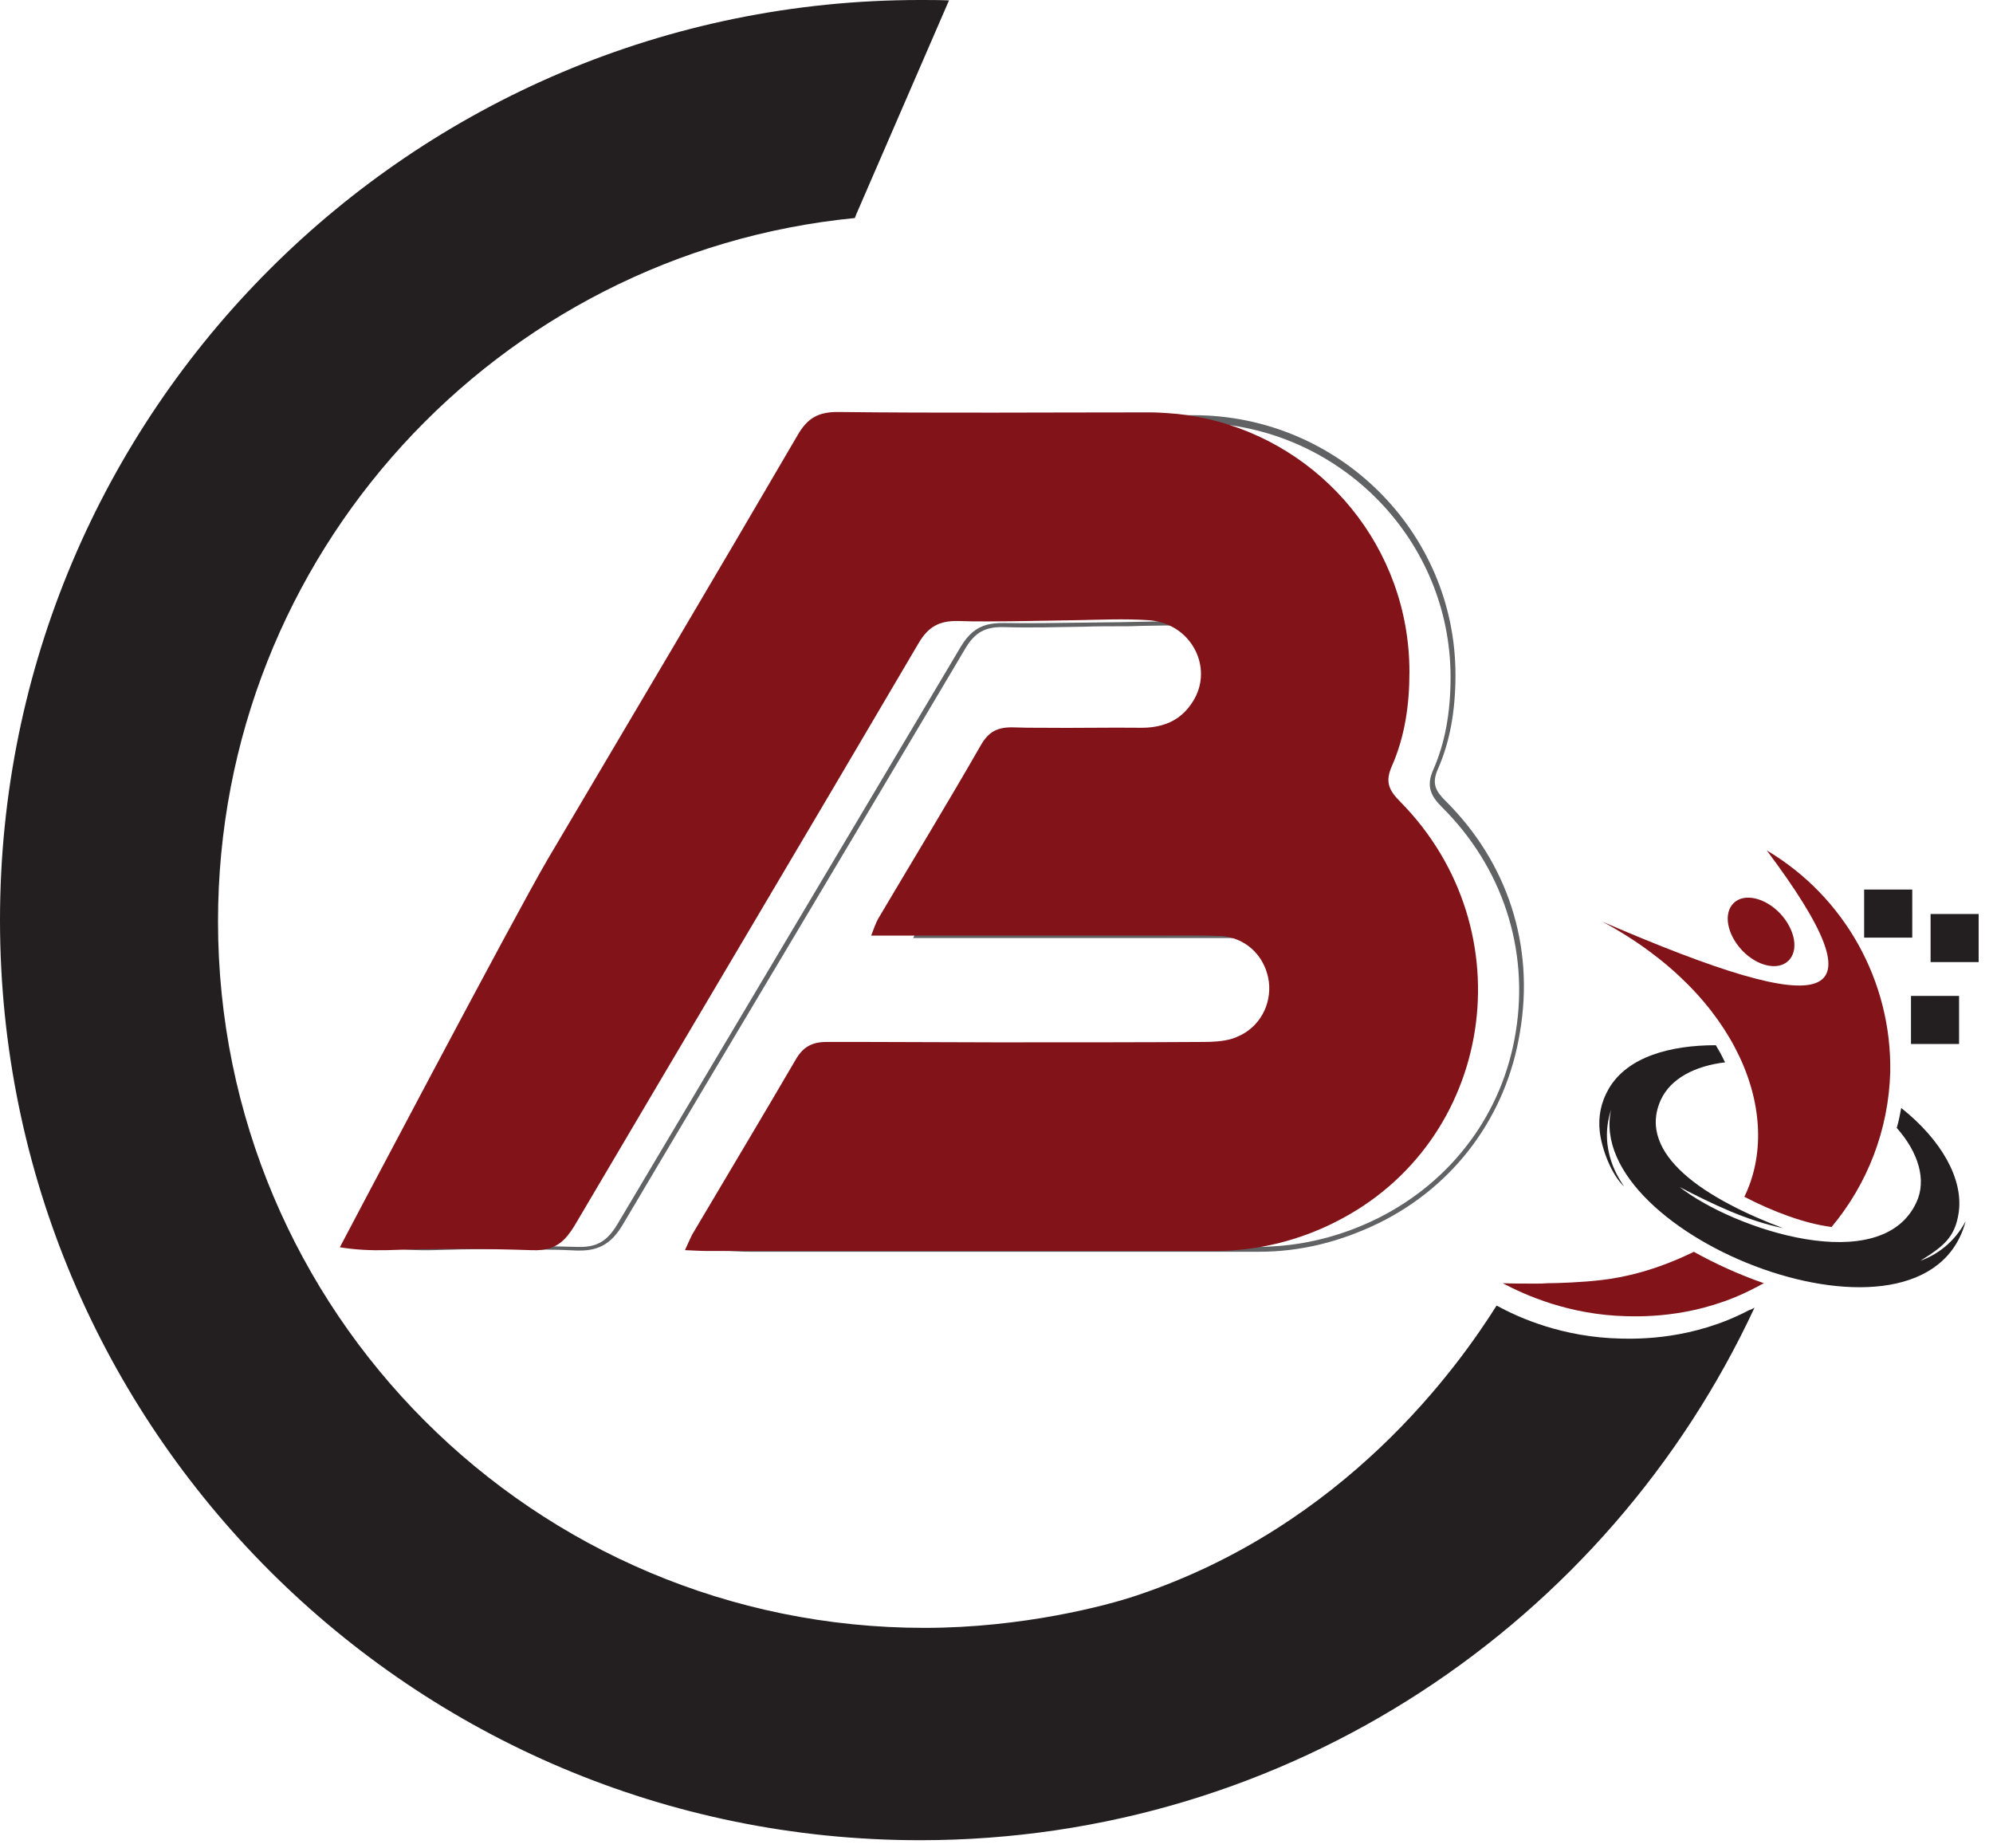
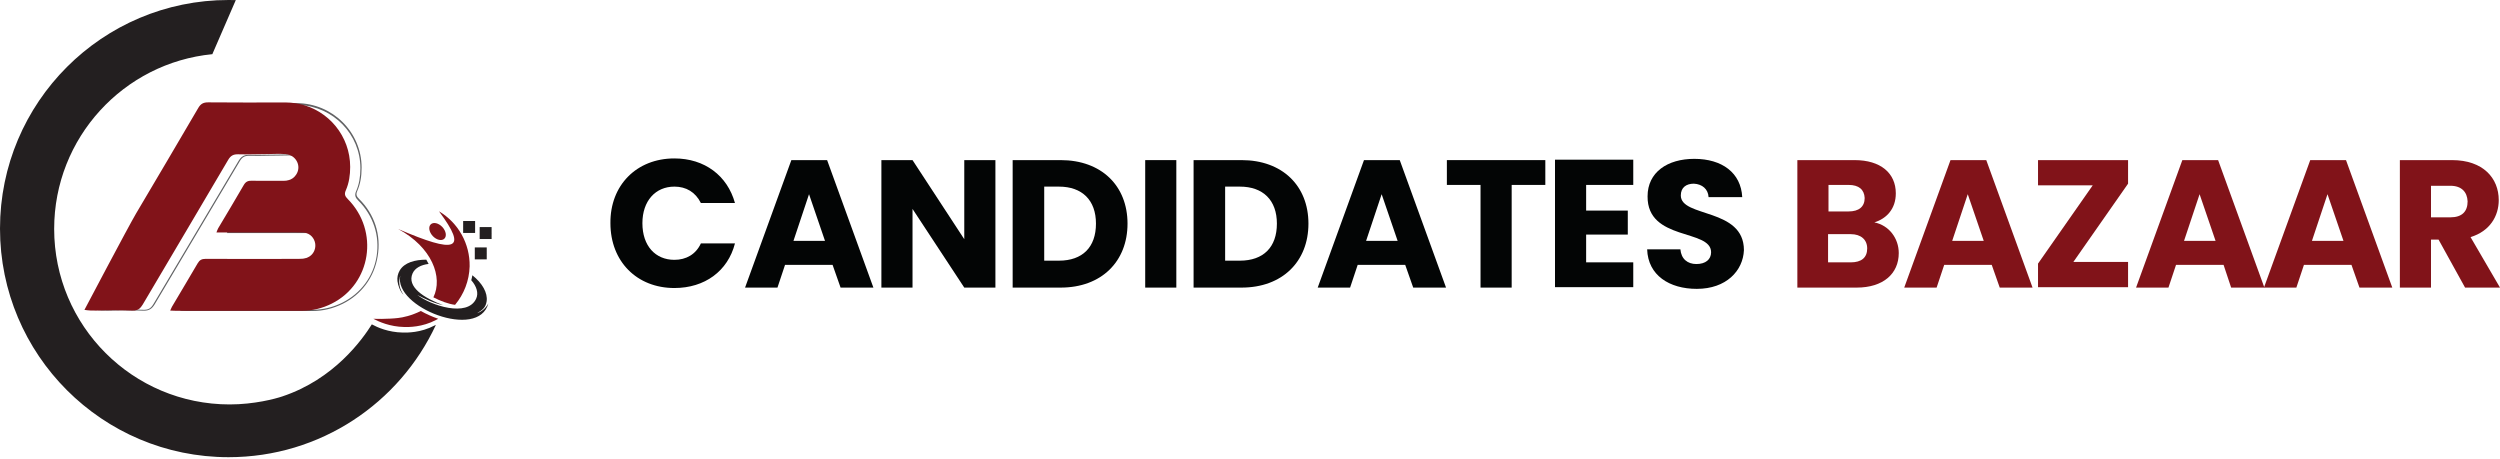
- <svg xmlns="http://www.w3.org/2000/svg" width="41" height="38" viewBox="0 0 41 38" fill="none">
+ <svg xmlns="http://www.w3.org/2000/svg" width="207" height="38" viewBox="0 0 207 38" fill="none">
  <path d="M36.094 26.899C33.085 33.37 26.53 37.855 18.927 37.855C8.475 37.855 0 29.38 0 18.927C0 8.475 8.475 0 18.927 0C19.128 0 19.33 3.18512e-08 19.523 0.008L17.611 4.418L17.586 4.485C10.235 5.205 4.485 11.408 4.485 18.953C4.485 26.983 10.989 33.487 19.02 33.487C21.04 33.487 22.775 33.026 23.37 32.825C27.678 31.392 30 28.106 30.788 26.857C31.249 27.108 32.146 27.511 33.345 27.536C33.706 27.544 34.829 27.561 35.986 26.949C36.027 26.941 36.061 26.916 36.094 26.899Z" fill="#231F20" />
  <path d="M29.741 16.479C29.531 16.27 29.448 16.119 29.582 15.817C29.825 15.264 29.942 14.635 29.942 13.881C29.942 10.938 27.528 8.541 24.552 8.541C24.376 8.541 24.2 8.541 24.024 8.541C23.664 8.541 23.303 8.541 22.951 8.541C21.375 8.541 19.749 8.541 18.148 8.533C18.14 8.533 18.131 8.533 18.131 8.533C17.729 8.533 17.494 8.667 17.293 9.019C15.985 11.249 14.644 13.504 13.345 15.683C12.951 16.345 12.557 17.007 12.163 17.67C11.509 18.768 7.93 25.515 7.896 25.582L7.863 25.65L7.938 25.658C8.257 25.708 8.584 25.725 8.902 25.717C9.682 25.692 10.503 25.683 11.333 25.708C11.509 25.708 11.685 25.717 11.87 25.725C11.886 25.725 11.912 25.725 11.928 25.725C12.331 25.725 12.582 25.574 12.809 25.197C13.999 23.185 15.214 21.148 16.388 19.178C17.528 17.259 18.71 15.281 19.866 13.328C20.059 13.009 20.269 12.892 20.646 12.9C21.199 12.917 21.753 12.9 22.297 12.892C22.549 12.883 22.8 12.883 23.052 12.883C23.194 12.883 23.328 12.883 23.471 12.875C23.639 12.875 23.798 12.867 23.965 12.867C24.158 12.867 24.359 12.867 24.552 12.883C24.963 12.908 25.307 13.135 25.474 13.487C25.634 13.822 25.6 14.199 25.39 14.501C25.172 14.811 24.862 14.962 24.426 14.962H24.418C24.242 14.962 24.066 14.962 23.898 14.962C23.773 14.996 23.647 15.012 23.504 15.012C22.809 15.004 22.113 15.021 21.417 15.012C21.275 15.071 21.157 15.18 21.065 15.348C20.604 16.144 20.126 16.949 19.657 17.72C19.422 18.105 19.188 18.499 18.961 18.885C18.928 18.944 18.902 19.011 18.869 19.095C18.852 19.137 18.835 19.178 18.819 19.229L18.794 19.279L18.785 19.296H21.191C22.373 19.296 23.555 19.296 24.737 19.296C24.854 19.296 24.963 19.296 25.08 19.296C25.122 19.296 25.164 19.296 25.206 19.296C25.474 19.296 25.742 19.296 26.002 19.304C26.514 19.329 26.899 19.681 26.966 20.193C27.033 20.687 26.732 21.148 26.254 21.291C26.069 21.349 25.86 21.349 25.667 21.358C25.6 21.358 25.533 21.358 25.466 21.358C25.432 21.375 25.399 21.383 25.357 21.4C25.164 21.458 24.954 21.467 24.753 21.467C23.488 21.467 22.213 21.475 20.948 21.475C22.591 21.475 24.192 21.475 25.667 21.475C25.868 21.475 26.086 21.467 26.287 21.408C26.815 21.249 27.142 20.738 27.075 20.193C27.008 19.639 26.564 19.237 26.011 19.22C25.701 19.203 25.382 19.212 25.08 19.212C24.963 19.212 24.854 19.212 24.737 19.212C23.555 19.212 22.373 19.212 21.191 19.212H18.936C18.944 19.187 18.953 19.162 18.961 19.145C18.986 19.069 19.011 19.011 19.045 18.952C19.28 18.567 19.506 18.172 19.741 17.787C20.21 17.007 20.688 16.211 21.149 15.415C21.3 15.155 21.459 15.071 21.778 15.079C22.331 15.096 22.892 15.088 23.429 15.088C23.747 15.088 24.083 15.088 24.41 15.088C24.879 15.088 25.231 14.928 25.466 14.585C25.701 14.25 25.734 13.83 25.558 13.462C25.374 13.076 24.996 12.825 24.544 12.799C24.183 12.774 23.806 12.783 23.454 12.791C23.312 12.791 23.177 12.799 23.035 12.799C22.784 12.799 22.532 12.808 22.281 12.808C21.744 12.816 21.183 12.825 20.638 12.816C20.512 12.816 20.411 12.825 20.311 12.85C20.084 12.908 19.917 13.051 19.766 13.302C18.609 15.255 17.427 17.234 16.287 19.153C15.114 21.123 13.898 23.168 12.708 25.172C12.49 25.541 12.272 25.666 11.861 25.65C11.744 25.65 11.627 25.641 11.509 25.641C11.107 25.633 10.704 25.624 10.311 25.624C9.824 25.624 9.355 25.633 8.894 25.65C8.609 25.658 8.316 25.641 8.022 25.608C8.399 24.904 11.635 18.81 12.255 17.77C12.649 17.108 13.043 16.446 13.437 15.784C14.736 13.604 16.078 11.341 17.385 9.12C17.578 8.793 17.779 8.684 18.156 8.684C19.758 8.7 21.384 8.7 22.959 8.692C23.496 8.692 24.024 8.692 24.561 8.692C24.644 8.692 24.72 8.692 24.804 8.7C27.603 8.826 29.841 11.123 29.841 13.931C29.841 14.669 29.724 15.289 29.489 15.825C29.33 16.177 29.439 16.379 29.665 16.605C30.906 17.837 31.459 19.522 31.183 21.224C31.049 22.062 30.722 22.833 30.235 23.487C29.749 24.141 29.112 24.677 28.341 25.063C27.679 25.39 26.983 25.582 26.279 25.633C26.153 25.641 26.036 25.65 25.91 25.65C22.381 25.65 18.861 25.65 15.457 25.65C15.382 25.65 15.298 25.641 15.197 25.641C15.164 25.641 15.13 25.641 15.088 25.633C15.097 25.608 15.105 25.591 15.114 25.566C15.147 25.499 15.164 25.448 15.189 25.407C15.407 25.038 15.633 24.66 15.86 24.292C16.346 23.487 16.84 22.657 17.327 21.827C17.452 21.609 17.595 21.517 17.829 21.5C17.712 21.5 17.595 21.5 17.486 21.5C17.394 21.559 17.31 21.651 17.234 21.777C16.748 22.598 16.254 23.437 15.768 24.241C15.541 24.61 15.323 24.987 15.097 25.356C15.063 25.407 15.047 25.465 15.013 25.532C14.996 25.574 14.979 25.616 14.954 25.666L14.921 25.733H14.996C15.063 25.733 15.13 25.742 15.181 25.742C15.281 25.75 15.365 25.75 15.449 25.75C18.76 25.75 22.188 25.75 25.625 25.75H25.902C26.321 25.75 26.74 25.7 27.159 25.599C27.57 25.499 27.981 25.348 28.375 25.155C29.934 24.384 30.99 22.95 31.267 21.24C31.577 19.447 31.007 17.737 29.741 16.479Z" fill="#616264" />
  <path d="M27.469 25.139C27.092 25.331 26.698 25.474 26.296 25.575C26.086 25.625 25.868 25.667 25.659 25.692C25.449 25.717 25.239 25.734 25.021 25.734C21.526 25.734 18.039 25.734 14.544 25.734C14.418 25.734 14.292 25.725 14.091 25.717C14.158 25.575 14.191 25.491 14.233 25.407C14.946 24.2 15.667 23.001 16.371 21.794C16.522 21.534 16.706 21.434 17.008 21.434C17.176 21.434 17.335 21.434 17.503 21.434C17.62 21.434 17.737 21.434 17.846 21.434C18.71 21.434 19.565 21.442 20.428 21.442C20.596 21.442 20.763 21.442 20.939 21.442C22.205 21.442 23.479 21.442 24.745 21.434C24.946 21.434 25.156 21.425 25.348 21.367C25.382 21.358 25.424 21.341 25.457 21.325C25.902 21.14 26.162 20.679 26.103 20.193C26.036 19.707 25.684 19.33 25.198 19.263C25.164 19.254 25.122 19.254 25.089 19.254C24.661 19.238 24.242 19.246 23.814 19.246C22.138 19.246 20.462 19.246 18.785 19.246H17.922C17.98 19.095 18.014 18.994 18.064 18.902C18.768 17.712 19.489 16.53 20.177 15.331C20.344 15.038 20.537 14.954 20.855 14.963C21.04 14.971 21.224 14.971 21.409 14.971C22.105 14.979 22.8 14.963 23.496 14.971C23.638 14.971 23.764 14.954 23.89 14.921C24.141 14.854 24.351 14.711 24.51 14.476C24.938 13.864 24.628 13.06 23.957 12.825C23.856 12.791 23.747 12.766 23.63 12.758C23.127 12.724 22.624 12.75 22.121 12.758C21.518 12.766 20.914 12.783 20.319 12.783C20.118 12.783 19.917 12.783 19.715 12.775C19.322 12.766 19.095 12.892 18.894 13.236C16.547 17.234 14.175 21.216 11.819 25.214C11.727 25.365 11.635 25.482 11.526 25.566C11.467 25.608 11.409 25.642 11.341 25.667C11.224 25.709 11.09 25.725 10.931 25.717C9.942 25.683 8.944 25.683 7.955 25.717C7.628 25.725 7.31 25.709 6.991 25.658C6.991 25.658 10.604 18.802 11.266 17.678C12.985 14.77 14.711 11.861 16.413 8.944C16.614 8.6 16.832 8.475 17.234 8.475C19.372 8.5 21.509 8.483 23.647 8.483C23.781 8.483 23.907 8.491 24.041 8.5C24.301 8.516 24.561 8.558 24.804 8.609C27.201 9.137 28.995 11.266 28.995 13.822C28.995 14.493 28.903 15.147 28.634 15.759C28.492 16.077 28.567 16.253 28.802 16.488C31.417 19.137 30.738 23.504 27.469 25.139Z" fill="#811319" />
  <path fill-rule="evenodd" clip-rule="evenodd" d="M35.667 18.575C35.449 18.785 35.525 19.212 35.835 19.547C36.145 19.874 36.572 19.975 36.79 19.765C37.008 19.556 36.933 19.128 36.623 18.793C36.312 18.466 35.885 18.366 35.667 18.575Z" fill="#811319" />
  <path fill-rule="evenodd" clip-rule="evenodd" d="M36.287 26.397C36.262 26.405 36.245 26.422 36.22 26.43C36.187 26.447 36.153 26.472 36.111 26.489C34.955 27.101 33.831 27.084 33.471 27.076C32.281 27.05 31.375 26.64 30.914 26.397C31.09 26.405 31.325 26.405 31.593 26.405H31.602C31.677 26.405 31.753 26.405 31.836 26.397C32.029 26.397 32.557 26.38 32.96 26.33C33.387 26.279 34.041 26.145 34.846 25.751C35.282 25.994 35.776 26.221 36.287 26.397Z" fill="#811319" />
  <path fill-rule="evenodd" clip-rule="evenodd" d="M36.346 17.494C38.785 20.755 37.729 21.015 32.968 18.961C35.768 20.47 36.698 22.951 35.885 24.619C36.463 24.921 37.134 25.173 37.679 25.24C38.416 24.36 38.852 23.245 38.886 22.054C38.919 20.193 37.955 18.45 36.346 17.494Z" fill="#811319" />
  <path fill-rule="evenodd" clip-rule="evenodd" d="M39.112 22.792C39.934 23.445 40.395 24.25 40.294 24.946C40.219 25.457 39.976 25.642 39.506 25.935C39.858 25.809 40.211 25.549 40.437 25.122C39.615 28.207 32.566 25.424 33.144 22.825C32.868 23.663 33.337 24.292 33.412 24.409C33.144 24.158 32.951 23.63 32.91 23.278C32.876 22.968 32.935 22.674 33.094 22.398C33.48 21.735 34.368 21.501 35.298 21.501C35.357 21.601 35.416 21.702 35.466 21.811C35.474 21.828 35.483 21.844 35.491 21.853C34.863 21.928 34.368 22.188 34.167 22.624C33.907 23.194 34.158 23.705 34.628 24.133C35.148 24.61 35.986 25.005 36.681 25.264C35.919 25.105 35.231 24.77 34.552 24.418C35.667 25.29 38.702 26.295 39.423 24.736C39.641 24.275 39.465 23.705 39.02 23.202C39.062 23.06 39.087 22.926 39.112 22.792Z" fill="#231F20" />
  <path fill-rule="evenodd" clip-rule="evenodd" d="M39.808 20.487C39.875 21.007 39.783 20.914 40.302 20.982C39.783 21.049 39.875 20.956 39.808 21.476C39.741 20.956 39.833 21.049 39.313 20.982C39.825 20.914 39.732 21.007 39.808 20.487Z" fill="#231F20" />
  <path d="M39.313 21.476H40.302V20.487H39.313V21.476Z" fill="#231F20" />
  <path fill-rule="evenodd" clip-rule="evenodd" d="M38.844 18.299C38.911 18.819 38.819 18.726 39.339 18.794C38.819 18.861 38.911 18.768 38.844 19.288C38.777 18.768 38.869 18.861 38.349 18.794C38.869 18.718 38.777 18.81 38.844 18.299Z" fill="#231F20" />
  <path d="M38.349 19.288H39.339V18.299H38.349V19.288Z" fill="#231F20" />
  <path fill-rule="evenodd" clip-rule="evenodd" d="M40.21 18.802C40.277 19.322 40.185 19.229 40.705 19.296C40.185 19.363 40.277 19.271 40.21 19.791C40.143 19.271 40.235 19.363 39.716 19.296C40.235 19.229 40.143 19.322 40.21 18.802Z" fill="#231F20" />
  <path d="M39.716 19.791H40.705V18.802H39.716V19.791Z" fill="#231F20" />
+   <path d="M55.839 13.118C58.347 13.118 60.228 14.546 60.855 16.81H58.033C57.581 15.905 56.814 15.452 55.839 15.452C54.271 15.452 53.191 16.636 53.191 18.483C53.191 20.364 54.271 21.514 55.839 21.514C56.814 21.514 57.615 21.061 58.033 20.155H60.855C60.263 22.454 58.347 23.848 55.839 23.848C52.738 23.848 50.543 21.653 50.543 18.483C50.508 15.347 52.703 13.118 55.839 13.118Z" fill="#030505" />
+   <path d="M68.938 21.931H65.001L64.374 23.813H61.691L65.524 13.257H68.485L72.317 23.813H69.6L68.938 21.931ZM66.987 16.079L65.698 19.946H68.311L66.987 16.079Z" fill="#030505" />
+   <path d="M82.42 13.257V23.813H79.842L75.557 17.298V23.813H72.979V13.257H75.557L79.842 19.806V13.257H82.42Z" fill="#030505" />
+   <path d="M93.359 18.517C93.359 21.653 91.199 23.813 87.82 23.813H83.848V13.257H87.82C91.199 13.257 93.359 15.382 93.359 18.517ZM87.68 21.583C89.631 21.583 90.746 20.468 90.746 18.517C90.746 16.567 89.597 15.452 87.68 15.452H86.461V21.583H87.68Z" fill="#030505" />
+   <path d="M94.823 13.257H97.4V23.813H94.823V13.257Z" fill="#030505" />
+   <path d="M108.339 18.517C108.339 21.653 106.179 23.813 102.8 23.813H98.829V13.257H102.8C106.179 13.257 108.339 15.382 108.339 18.517ZM102.661 21.583C104.612 21.583 105.727 20.468 105.727 18.517C105.727 16.567 104.577 15.452 102.661 15.452H101.441V21.583H102.661Z" fill="#030505" />
+   <path d="M116.352 21.931H112.416L111.788 23.813H109.106L112.938 13.257H115.899L119.732 23.813H117.014L116.352 21.931ZM114.401 16.079L113.112 19.946H115.725L114.401 16.079Z" fill="#030505" />
+   <path d="M119.801 13.257H127.953V15.312H125.166V23.813H122.588V15.312H119.801V13.257Z" fill="#030505" />
+   <path d="M135.234 15.312H131.332V17.437H134.781V19.423H131.332V21.722H135.234V23.777H128.754V13.221H135.234V15.312Z" fill="#030505" />
+   <path d="M140.495 23.918C138.23 23.918 136.454 22.803 136.384 20.643H139.136C139.206 21.444 139.728 21.862 140.46 21.862C141.226 21.862 141.679 21.479 141.679 20.887C141.679 18.936 136.384 19.981 136.419 16.253C136.419 14.268 138.056 13.153 140.286 13.153C142.585 13.153 144.153 14.303 144.257 16.323H141.47C141.435 15.661 140.948 15.243 140.251 15.208C139.624 15.208 139.171 15.522 139.171 16.184C139.171 18.03 144.397 17.194 144.397 20.713C144.327 22.42 142.933 23.918 140.495 23.918Z" fill="#030505" />
+   <path d="M153.733 23.813H148.821V13.257H153.559C155.719 13.257 156.973 14.337 156.973 16.009C156.973 17.298 156.207 18.099 155.197 18.413C156.416 18.657 157.217 19.737 157.217 20.956C157.217 22.663 155.928 23.813 153.733 23.813ZM153.071 15.312H151.399V17.507H153.071C153.908 17.507 154.395 17.124 154.395 16.392C154.36 15.695 153.908 15.312 153.071 15.312ZM153.246 19.388H151.364V21.723H153.246C154.117 21.723 154.604 21.339 154.604 20.573C154.604 19.841 154.082 19.388 153.246 19.388Z" fill="#811319" />
+   <path d="M164.916 21.931H160.98L160.352 23.813H157.67L161.502 13.257H164.463L168.295 23.813H165.578L164.916 21.931ZM162.93 16.079L161.641 19.946H164.254L162.93 16.079Z" fill="#811319" />
+   <path d="M176.204 15.208L171.675 21.688H176.204V23.778H168.748V21.827L173.277 15.347H168.748V13.257H176.204V15.208Z" fill="#811319" />
+   <path d="M184.112 21.931H180.175L179.548 23.813H176.866L180.698 13.257H183.659L187.491 23.813H184.739L184.112 21.931ZM182.126 16.079L180.837 19.946H183.45L182.126 16.079Z" fill="#811319" />
+   <path d="M194.702 21.931H190.766L190.139 23.813H187.456L191.288 13.257H194.249L198.082 23.813H195.364L194.702 21.931ZM192.717 16.079L191.428 19.946H194.04L192.717 16.079Z" fill="#811319" />
+   <path d="M203.029 13.257C205.607 13.257 206.896 14.755 206.896 16.567C206.896 17.89 206.164 19.145 204.561 19.632L207 23.813H204.108L201.914 19.841H201.287V23.813H198.709V13.257H203.029ZM202.889 15.382H201.287V17.995H202.889C203.865 17.995 204.318 17.507 204.318 16.671C204.283 15.905 203.83 15.382 202.889 15.382Z" fill="#811319" />
</svg>
